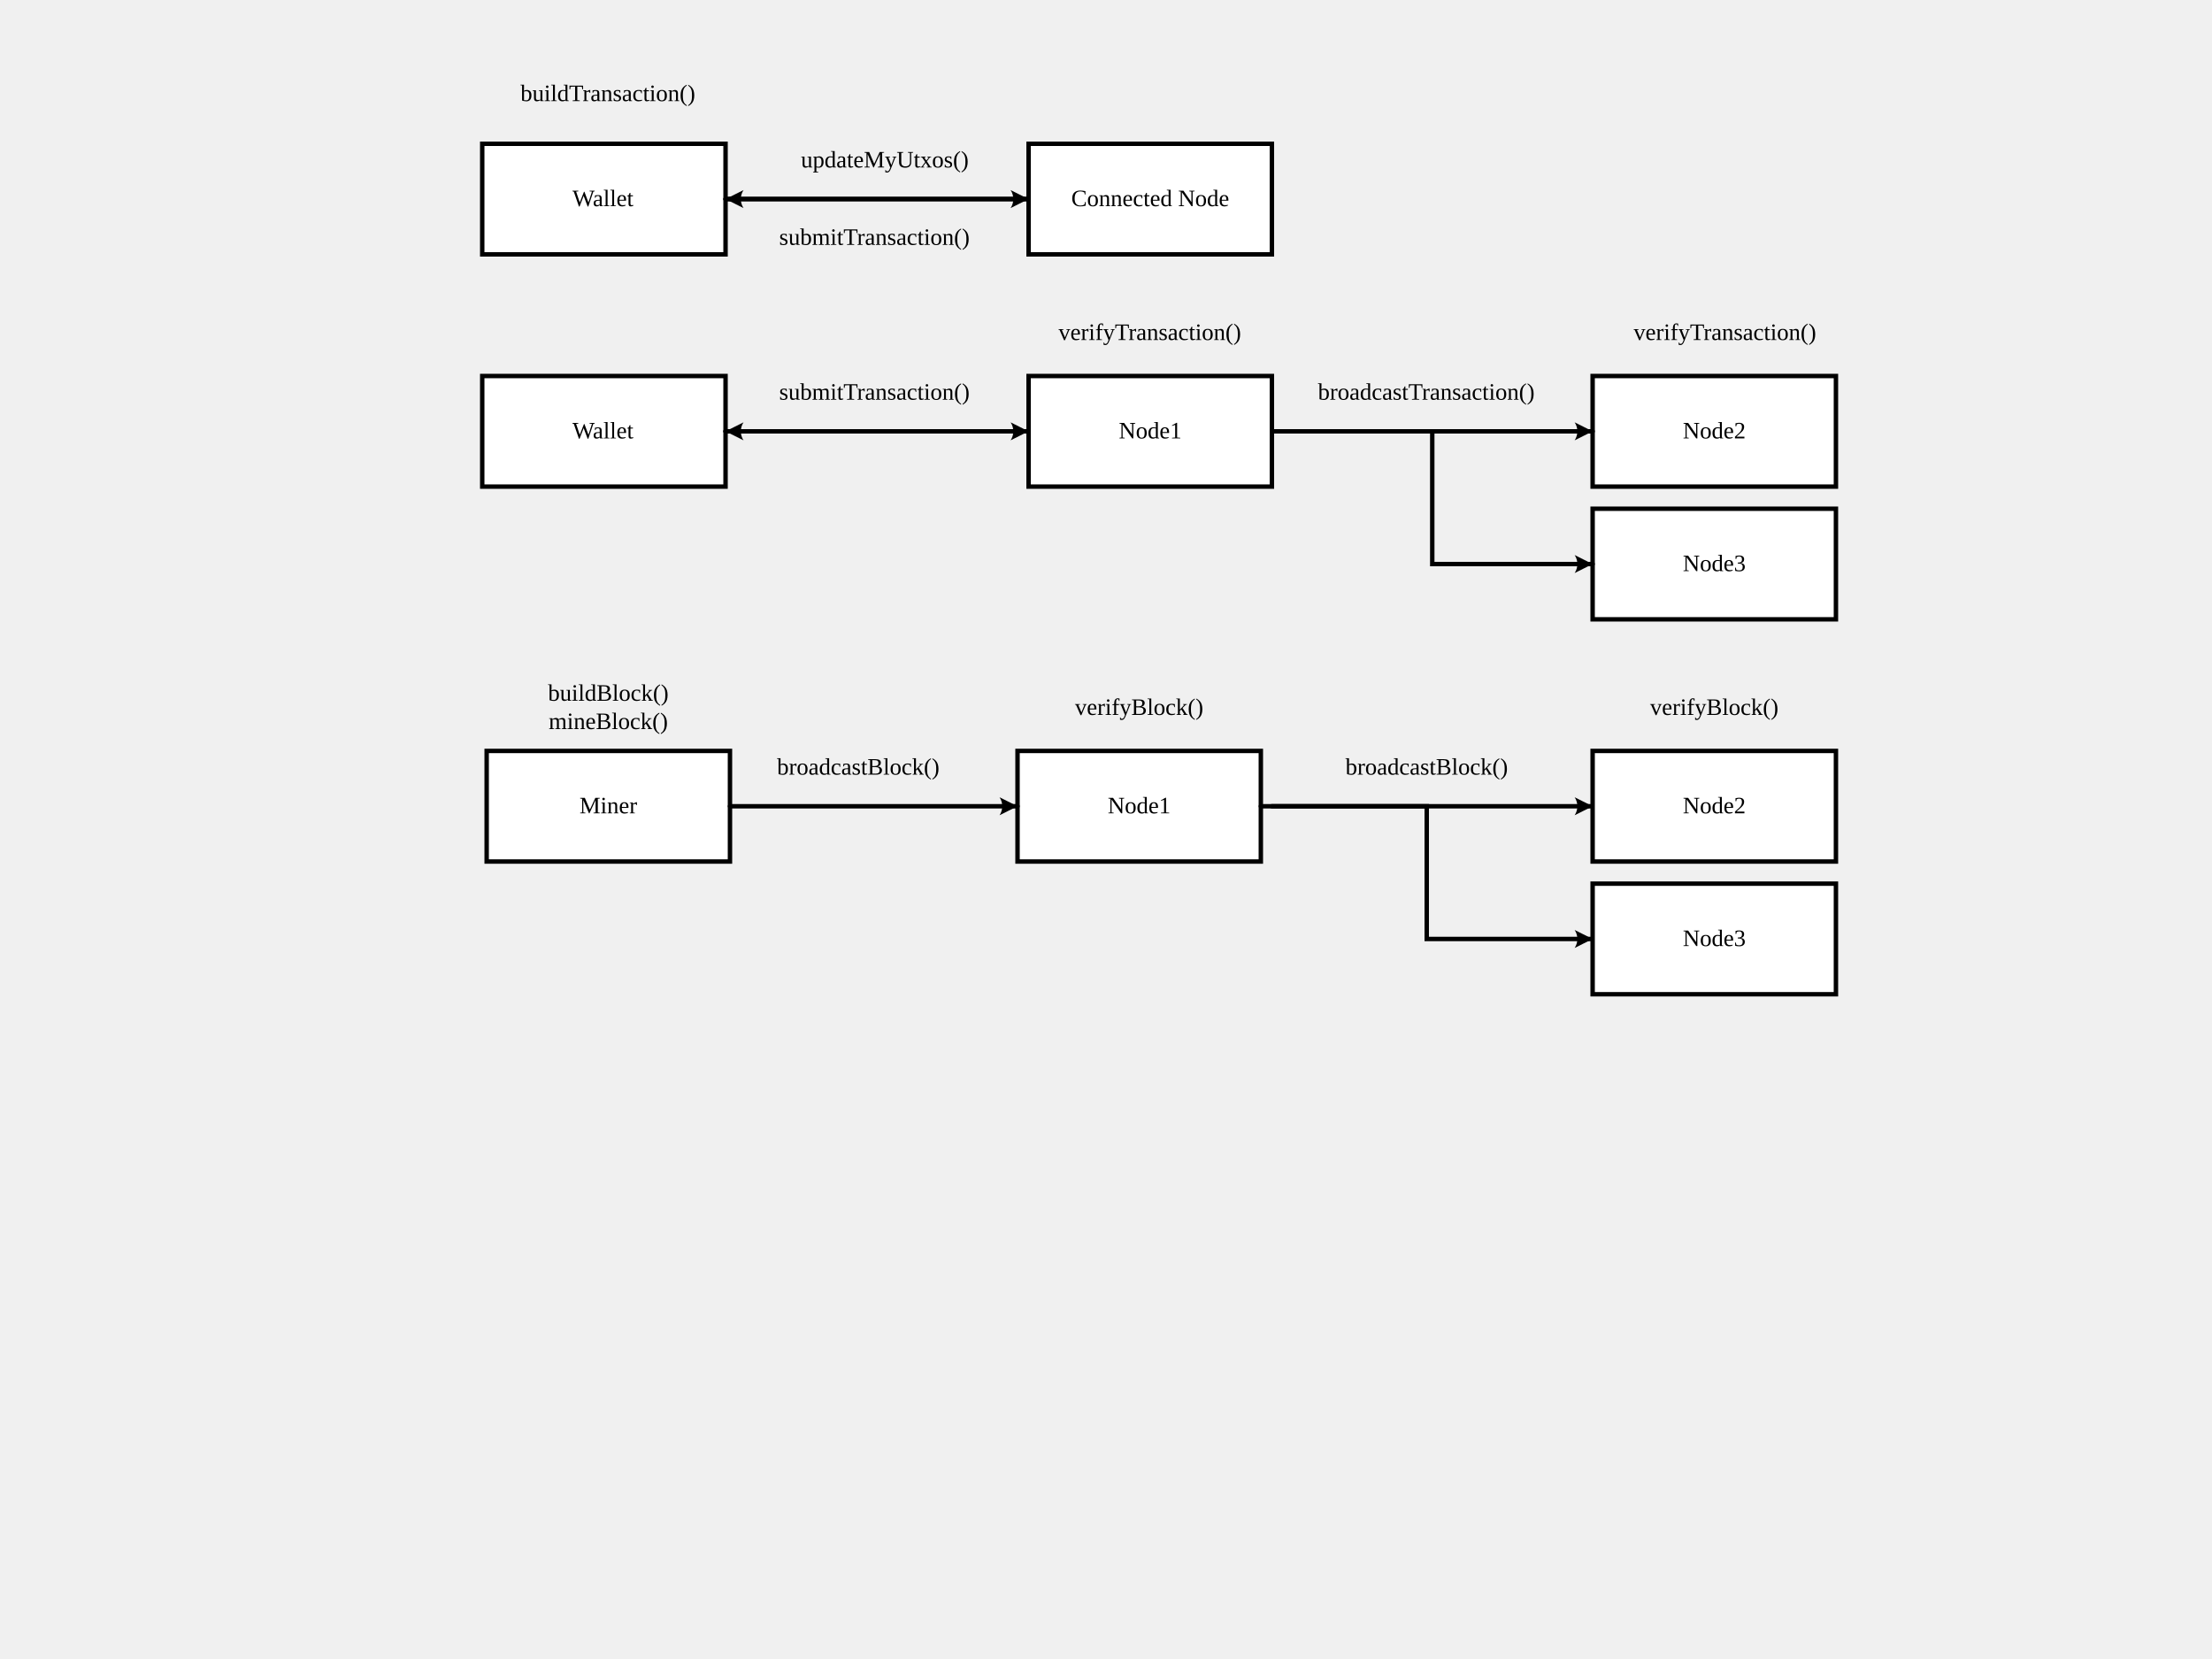
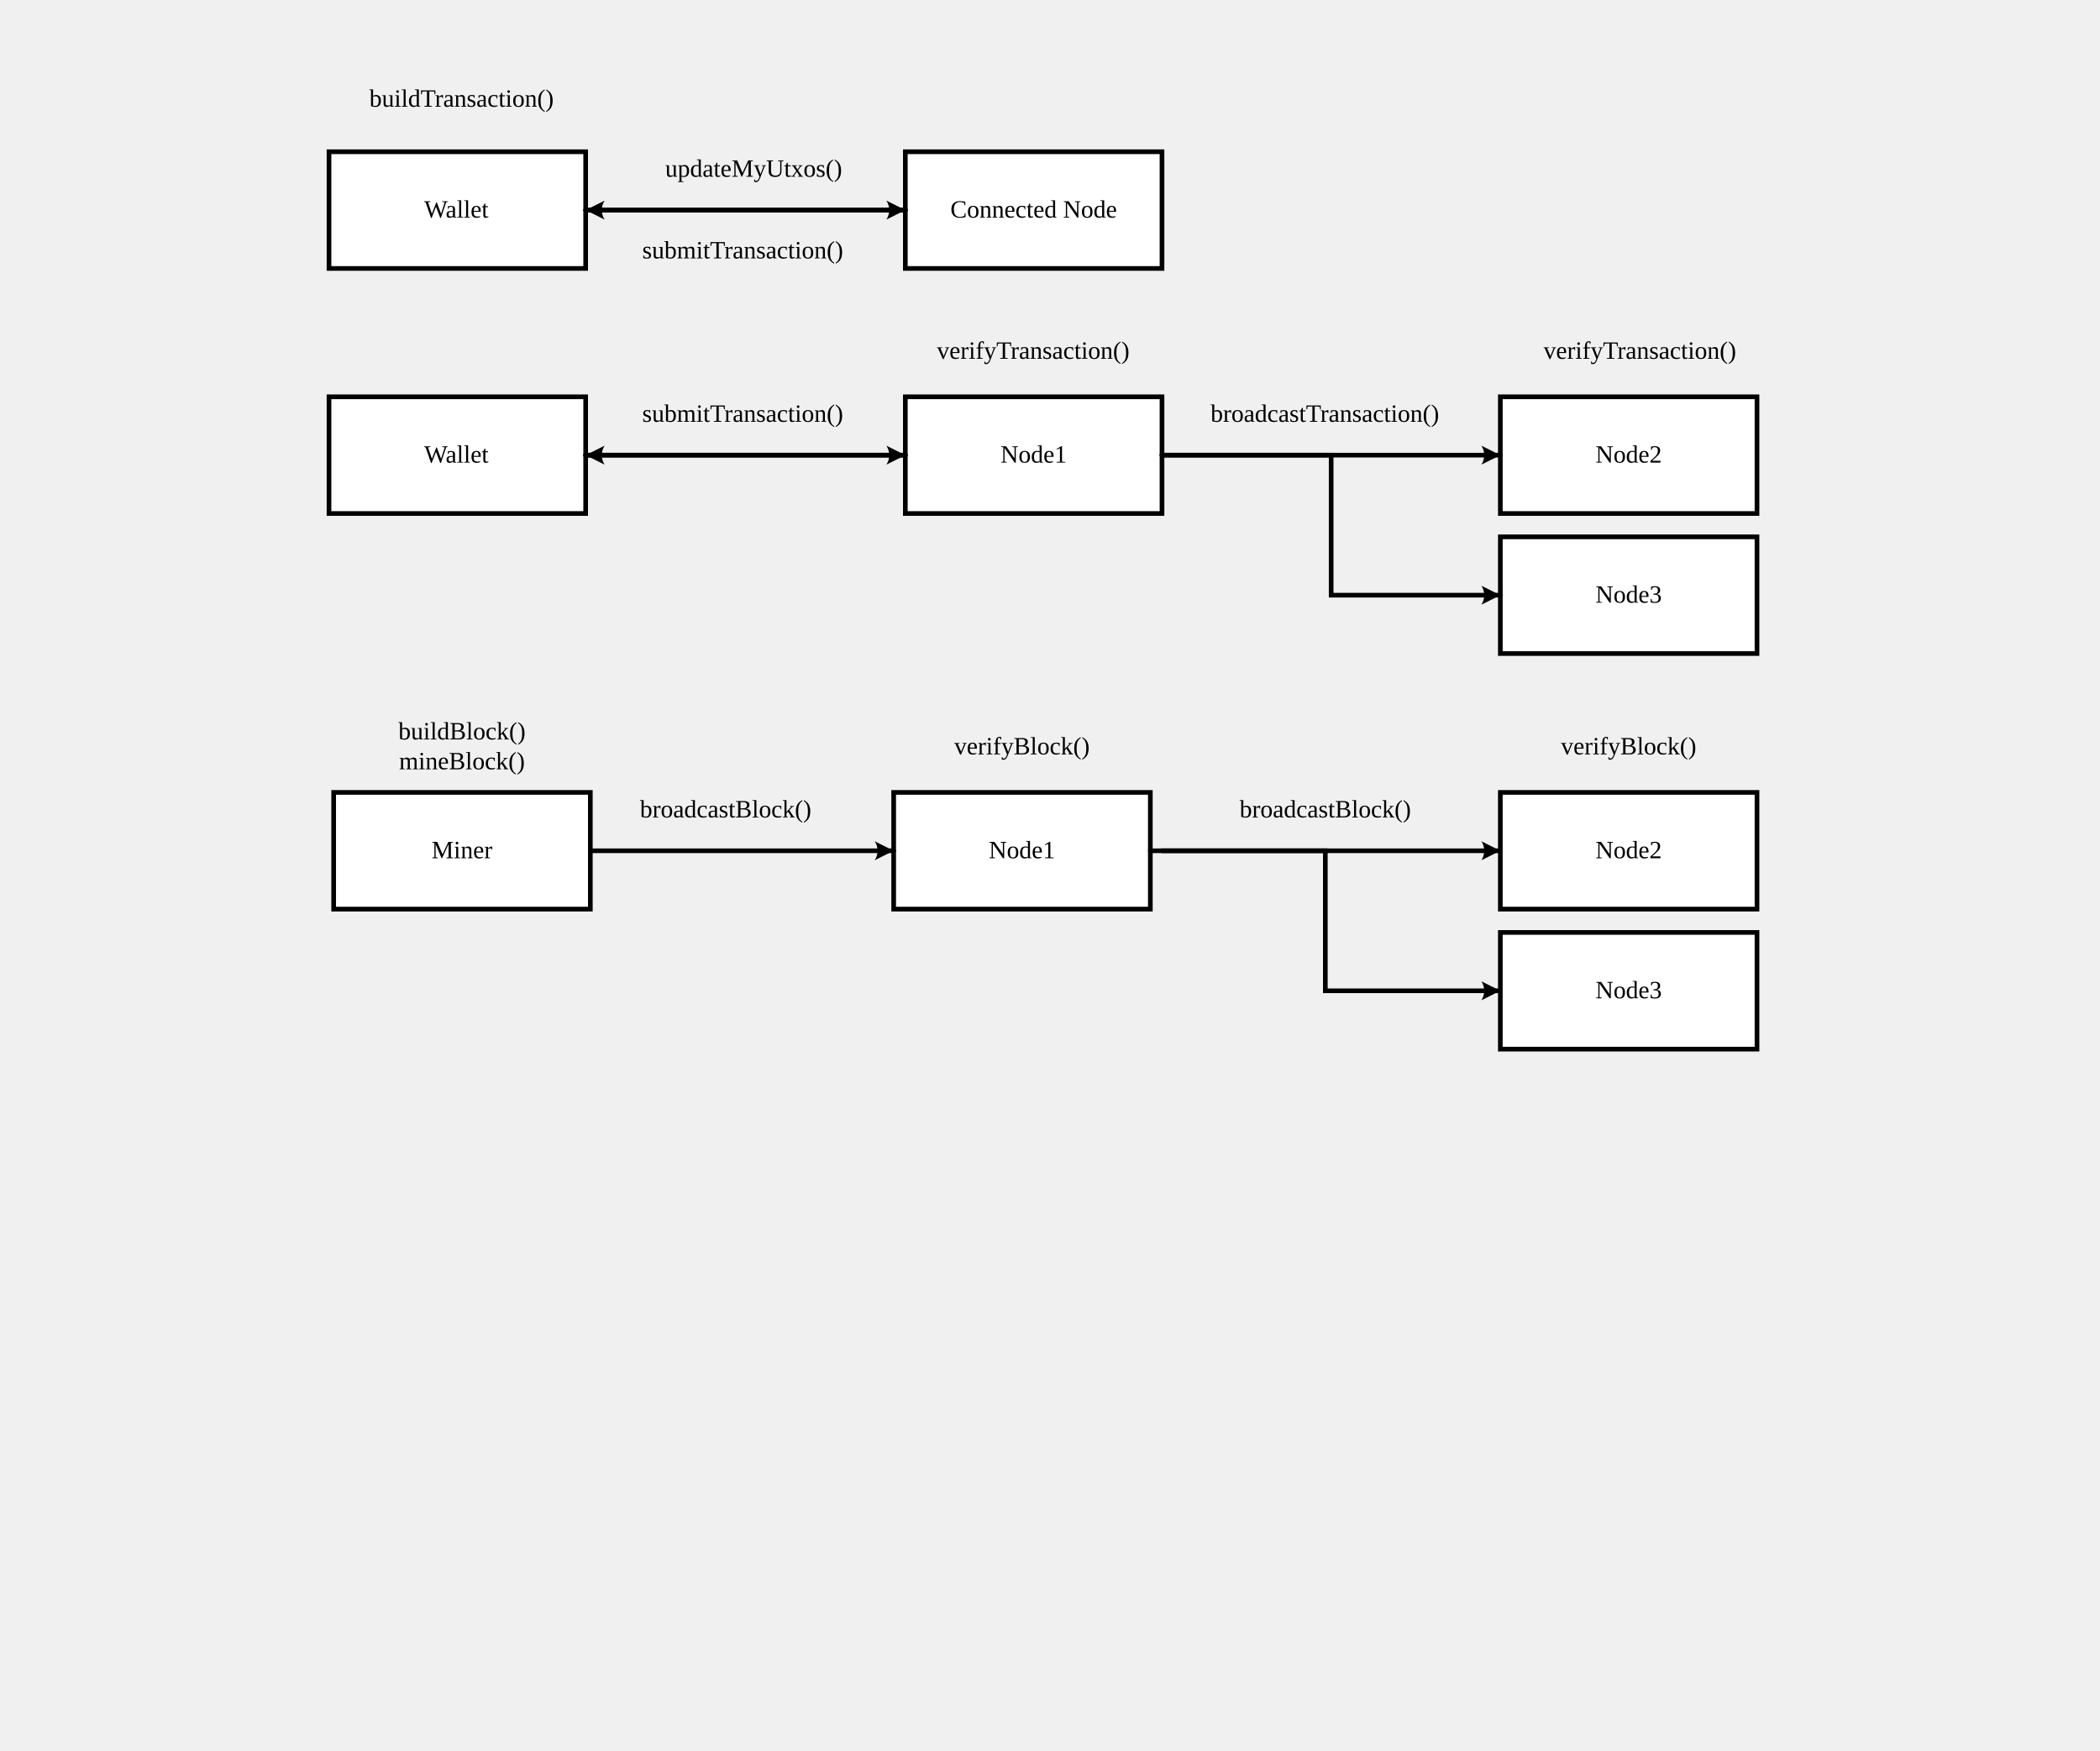
- <svg xmlns="http://www.w3.org/2000/svg" xmlns:ns1="http://schemas.microsoft.com/visio/2003/SVGExtensions/" xml:space="preserve" width="9.843in" height="7.382in" viewBox="0 0 708.661 531.496">
+ <svg xmlns="http://www.w3.org/2000/svg" xmlns:ns1="http://schemas.microsoft.com/visio/2003/SVGExtensions/" xml:space="preserve" width="8.858in" height="7.382in" viewBox="0 0 637.795 531.496">
  <ns1:documentProperties>
    <ns1:userDefs>
      <ns1:ud ns1:nameU="msvNoAutoConnect" ns1:val="1" />
    </ns1:userDefs>
  </ns1:documentProperties>
  <g id="SFixTitle" />
  <g id="SContent">
    <g>
      <g transform="matrix(1,0,0,-1,0,531.496)">
-         <g transform="matrix(1,0,0,1,154.4882,375.5906)" ns1:mID="1">
+         <g transform="matrix(1,0,0,1,99.92127,375.5906)" ns1:mID="1">
          <path d="M0,35.433 L77.953,35.433 L77.953,35.433 L77.953,0 L77.953,0 L0,0 L0,0 L0,35.433 Z" stroke="#000000" stroke-width="1.417" stroke-linecap="round" fill="#FFFFFF" fill-rule="evenodd" />
          <g transform="matrix(1,0,0,1,1.41732,1.417324)">
            <text x="27.483" y="4.537" class="TextStyle0" fill="#000000" opacity="1" transform="matrix(1,0,0,-1,0,18.56764)">Wallet</text>
          </g>
        </g>
-         <g transform="matrix(1,0,0,1,329.5276,375.5906)" ns1:mID="2">
+         <g transform="matrix(1,0,0,1,274.9606,375.5906)" ns1:mID="2">
          <path d="M0,35.433 L77.953,35.433 L77.953,35.433 L77.953,0 L77.953,0 L0,0 L0,0 L0,35.433 Z" stroke="#000000" stroke-width="1.417" stroke-linecap="round" fill="#FFFFFF" fill-rule="evenodd" />
          <g transform="matrix(1,0,0,1,1.41732,1.417324)">
            <text x="27.48" y="4.537" class="TextStyle0" fill="#000000" opacity="1" transform="matrix(1,0,0,-1,0,18.56764)">Node1</text>
          </g>
        </g>
-         <g transform="matrix(1,0,0,1,510.2362,375.5906)" ns1:mID="3">
+         <g transform="matrix(1,0,0,1,455.6693,375.5906)" ns1:mID="3">
          <path d="M0,35.433 L77.953,35.433 L77.953,35.433 L77.953,0 L77.953,0 L0,0 L0,0 L0,35.433 Z" stroke="#000000" stroke-width="1.417" stroke-linecap="round" fill="#FFFFFF" fill-rule="evenodd" />
          <g transform="matrix(1,0,0,1,1.41732,1.417324)">
            <text x="27.48" y="4.537" class="TextStyle0" fill="#000000" opacity="1" transform="matrix(1,0,0,-1,0,18.56764)">Node2</text>
          </g>
        </g>
-         <g transform="matrix(1,0,0,1,53.14961,215.4331)" ns1:mID="4">
+         <g transform="matrix(1,0,0,1,-284.8819,215.4331)" ns1:mID="4">
          <g transform="matrix(1,0,0,1,0,0)" ns1:mID="4">
-             <path d="M451.327,174.994 L457.087,177.874 L451.327,180.754 M451.327,174.994 C452.479,176.722 452.479,179.026 451.327,180.754 " stroke="#000000" stroke-width="0" fill="#000000" fill-rule="evenodd" opacity="0" transform="matrix(1,0,0,1,0,0)" />
-             <path d="M354.331,177.874 L457.087,177.874 " stroke="#000000" stroke-width="1.417" stroke-linecap="round" fill="none" stroke-opacity="0" />
+             <path d="M734.791,174.994 L740.551,177.874 L734.791,180.754 M734.791,174.994 C735.943,176.722 735.943,179.026 734.791,180.754 " stroke="#000000" stroke-width="0" fill="#000000" fill-rule="evenodd" opacity="0" transform="matrix(1,0,0,1,0,0)" />
+             <path d="M637.795,177.874 L740.551,177.874 " stroke="#000000" stroke-width="1.417" stroke-linecap="round" fill="none" stroke-opacity="0" />
          </g>
-           <path d="M451.327,174.994 L457.087,177.874 L451.327,180.754 M451.327,174.994 C452.479,176.722 452.479,179.026 451.327,180.754 " stroke="#000000" stroke-width="0" fill="#000000" fill-rule="evenodd" transform="matrix(1,0,0,1,0,0)" />
-           <path d="M354.331,177.874 L457.087,177.874 " stroke="#000000" stroke-width="1.417" stroke-linecap="round" fill="none" />
+           <path d="M734.791,174.994 L740.551,177.874 L734.791,180.754 M734.791,174.994 C735.943,176.722 735.943,179.026 734.791,180.754 " stroke="#000000" stroke-width="0" fill="#000000" fill-rule="evenodd" transform="matrix(1,0,0,1,0,0)" />
+           <path d="M637.795,177.874 L740.551,177.874 " stroke="#000000" stroke-width="1.417" stroke-linecap="round" fill="none" />
        </g>
-         <g transform="matrix(1,0,0,1,154.4882,450)" ns1:mID="5">
+         <g transform="matrix(1,0,0,1,99.92127,450)" ns1:mID="5">
          <path d="M0,35.433 L77.953,35.433 L77.953,35.433 L77.953,0 L77.953,0 L0,0 L0,0 L0,35.433 Z" stroke="#000000" stroke-width="1.417" stroke-linecap="round" fill="#FFFFFF" fill-rule="evenodd" />
          <g transform="matrix(1,0,0,1,1.41732,1.417324)">
            <text x="27.483" y="4.537" class="TextStyle0" fill="#000000" opacity="1" transform="matrix(1,0,0,-1,0,18.56764)">Wallet</text>
          </g>
        </g>
-         <g transform="matrix(1,0,0,1,329.5276,450)" ns1:mID="6">
+         <g transform="matrix(1,0,0,1,274.9606,450)" ns1:mID="6">
          <path d="M0,35.433 L77.953,35.433 L77.953,35.433 L77.953,0 L77.953,0 L0,0 L0,0 L0,35.433 Z" stroke="#000000" stroke-width="1.417" stroke-linecap="round" fill="#FFFFFF" fill-rule="evenodd" />
          <g transform="matrix(1,0,0,1,1.41732,1.417324)">
            <text x="12.257" y="4.537" class="TextStyle0" fill="#000000" opacity="1" transform="matrix(1,0,0,-1,0,18.56764)">Connected Node</text>
          </g>
        </g>
-         <g transform="matrix(1,0,0,1,232.441,400.3937)" ns1:mID="7">
+         <g transform="matrix(1,0,0,1,177.874,400.3937)" ns1:mID="7">
          <g transform="matrix(1,0,0,1,1.417324,0.7086616)">
            <text x="15.76" y="4.537" class="TextStyle0" fill="#000000" opacity="1" transform="matrix(1,0,0,-1,0,6.874724)">submitTransaction()</text>
          </g>
        </g>
-         <g transform="matrix(1,0,0,1,325.9842,419.5275)" ns1:mID="8">
+         <g transform="matrix(1,0,0,1,271.4173,419.5275)" ns1:mID="8">
          <g transform="matrix(1,0,0,1,1.417324,0.7086616)">
            <text x="11.711" y="4.537" class="TextStyle0" fill="#000000" opacity="1" transform="matrix(1,0,0,-1,0,6.874724)">verifyTransaction()</text>
          </g>
        </g>
-         <g transform="matrix(1,0,0,1,403.937,400.3937)" ns1:mID="9">
+         <g transform="matrix(1,0,0,1,349.3701,400.3937)" ns1:mID="9">
          <g transform="matrix(1,0,0,1,1.41732,0.7086616)">
            <text x="16.883" y="4.537" class="TextStyle0" fill="#000000" opacity="1" transform="matrix(1,0,0,-1,0,6.874724)">broadcastTransaction()</text>
          </g>
        </g>
-         <g transform="matrix(1,0,0,1,510.2362,333.0709)" ns1:mID="10">
+         <g transform="matrix(1,0,0,1,455.6693,333.0709)" ns1:mID="10">
          <path d="M0,35.433 L77.953,35.433 L77.953,35.433 L77.953,0 L77.953,0 L0,0 L0,0 L0,35.433 Z" stroke="#000000" stroke-width="1.417" stroke-linecap="round" fill="#FFFFFF" fill-rule="evenodd" />
          <g transform="matrix(1,0,0,1,1.41732,1.417324)">
            <text x="27.48" y="4.537" class="TextStyle0" fill="#000000" opacity="1" transform="matrix(1,0,0,-1,0,18.56764)">Node3</text>
          </g>
        </g>
-         <g transform="matrix(1,0,0,1,53.14961,173.6221)" ns1:mID="11">
-           <path d="M451.327,174.285 L457.087,177.165 L451.327,180.045 M451.327,174.285 C452.479,176.013 452.479,178.317 451.327,180.045 " stroke="#000000" stroke-width="0" fill="#000000" fill-rule="evenodd" transform="matrix(1,0,0,1,0,0)" />
-           <path d="M354.331,219.685 L405.709,219.685 L405.709,219.685 L405.709,177.165 L405.709,177.165 L457.087,177.165 " stroke="#000000" stroke-width="1.417" stroke-linecap="round" fill="none" />
+         <g transform="matrix(1,0,0,1,-284.8819,173.6221)" ns1:mID="11">
+           <path d="M734.791,174.285 L740.551,177.165 L734.791,180.045 M734.791,174.285 C735.943,176.013 735.943,178.317 734.791,180.045 " stroke="#000000" stroke-width="0" fill="#000000" fill-rule="evenodd" transform="matrix(1,0,0,1,0,0)" />
+           <path d="M637.795,219.685 L689.173,219.685 L689.173,219.685 L689.173,177.165 L689.173,177.165 L740.551,177.165 " stroke="#000000" stroke-width="1.417" stroke-linecap="round" fill="none" />
        </g>
-         <g transform="matrix(1,0,0,1,155.9055,255.4724)" ns1:mID="12">
+         <g transform="matrix(1,0,0,1,101.3386,255.4724)" ns1:mID="12">
          <path d="M0,35.433 L77.953,35.433 L77.953,35.433 L77.953,0 L77.953,0 L0,0 L0,0 L0,35.433 Z" stroke="#000000" stroke-width="1.417" stroke-linecap="round" fill="#FFFFFF" fill-rule="evenodd" />
          <g transform="matrix(1,0,0,1,1.41732,1.417324)">
            <text x="28.32" y="4.537" class="TextStyle0" fill="#000000" opacity="1" transform="matrix(1,0,0,-1,0,18.56764)">Miner</text>
          </g>
        </g>
-         <g transform="matrix(1,0,0,1,325.9842,255.4724)" ns1:mID="13">
+         <g transform="matrix(1,0,0,1,271.4173,255.4724)" ns1:mID="13">
          <path d="M0,35.433 L77.953,35.433 L77.953,35.433 L77.953,0 L77.953,0 L0,0 L0,0 L0,35.433 Z" stroke="#000000" stroke-width="1.417" stroke-linecap="round" fill="#FFFFFF" fill-rule="evenodd" />
          <g transform="matrix(1,0,0,1,1.41732,1.417324)">
            <text x="27.48" y="4.537" class="TextStyle0" fill="#000000" opacity="1" transform="matrix(1,0,0,-1,0,18.56764)">Node1</text>
          </g>
        </g>
-         <g transform="matrix(1,0,0,1,-120.4724,95.31496)" ns1:mID="14">
-           <path d="M440.697,174.994 L446.457,177.874 L440.697,180.754 M440.697,174.994 C441.849,176.722 441.849,179.026 440.697,180.754 " stroke="#000000" stroke-width="0" fill="#000000" fill-rule="evenodd" transform="matrix(1,0,0,1,0,0)" />
-           <path d="M354.331,177.874 L446.457,177.874 " stroke="#000000" stroke-width="1.417" stroke-linecap="round" fill="none" />
+         <g transform="matrix(1,0,0,1,-458.5039,95.31496)" ns1:mID="14">
+           <path d="M724.161,174.994 L729.921,177.874 L724.161,180.754 M724.161,174.994 C725.313,176.722 725.313,179.026 724.161,180.754 " stroke="#000000" stroke-width="0" fill="#000000" fill-rule="evenodd" transform="matrix(1,0,0,1,0,0)" />
+           <path d="M637.795,177.874 L729.921,177.874 " stroke="#000000" stroke-width="1.417" stroke-linecap="round" fill="none" />
        </g>
-         <g transform="matrix(1,0,0,1,162.9921,294.0945)" ns1:mID="15">
+         <g transform="matrix(1,0,0,1,108.4252,294.0945)" ns1:mID="15">
          <g transform="matrix(1,0,0,1,1.417322,1.417323)">
            <text x="11.152" y="0" class="TextStyle0" fill="#000000" opacity="1" transform="matrix(1,0,0,-1,0,11.48102)">buildBlock()</text>
            <text x="11.364" y="9.074" class="TextStyle0" fill="#000000" opacity="1" transform="matrix(1,0,0,-1,0,11.48102)">mineBlock()</text>
          </g>
        </g>
-         <g transform="matrix(1,0,0,1,232.4409,280.2756)" ns1:mID="16">
+         <g transform="matrix(1,0,0,1,177.874,280.2756)" ns1:mID="16">
          <g transform="matrix(1,0,0,1,1.417324,0.7086616)">
            <text x="15.068" y="4.537" class="TextStyle0" fill="#000000" opacity="1" transform="matrix(1,0,0,-1,0,6.874724)">broadcastBlock()</text>
          </g>
        </g>
-         <g transform="matrix(1,0,0,1,333.0709,299.4094)" ns1:mID="17">
+         <g transform="matrix(1,0,0,1,278.5039,299.4094)" ns1:mID="17">
          <g transform="matrix(1,0,0,1,1.417322,0.7086616)">
            <text x="9.896" y="4.537" class="TextStyle0" fill="#000000" opacity="1" transform="matrix(1,0,0,-1,0,6.874724)">verifyBlock()</text>
          </g>
        </g>
-         <g transform="matrix(1,0,0,1,53.14961,95.31496)" ns1:mID="18">
-           <path d="M451.327,174.994 L457.087,177.874 L451.327,180.754 M451.327,174.994 C452.479,176.722 452.479,179.026 451.327,180.754 " stroke="#000000" stroke-width="0" fill="#000000" fill-rule="evenodd" transform="matrix(1,0,0,1,0,0)" />
-           <path d="M354.331,177.874 L457.087,177.874 " stroke="#000000" stroke-width="1.417" stroke-linecap="round" fill="none" />
+         <g transform="matrix(1,0,0,1,-284.8819,95.31496)" ns1:mID="18">
+           <path d="M734.791,174.994 L740.551,177.874 L734.791,180.754 M734.791,174.994 C735.943,176.722 735.943,179.026 734.791,180.754 " stroke="#000000" stroke-width="0" fill="#000000" fill-rule="evenodd" transform="matrix(1,0,0,1,0,0)" />
+           <path d="M637.795,177.874 L740.551,177.874 " stroke="#000000" stroke-width="1.417" stroke-linecap="round" fill="none" />
        </g>
-         <g transform="matrix(1,0,0,1,49.6063,53.50394)" ns1:mID="20">
-           <path d="M454.87,174.285 L460.63,177.165 L454.87,180.045 M454.87,174.285 C456.022,176.013 456.022,178.317 454.87,180.045 " stroke="#000000" stroke-width="0" fill="#000000" fill-rule="evenodd" transform="matrix(1,0,0,1,0,0)" />
-           <path d="M354.331,219.685 L407.48,219.685 L407.48,219.685 L407.48,177.165 L407.48,177.165 L460.63,177.165 " stroke="#000000" stroke-width="1.417" stroke-linecap="round" fill="none" />
+         <g transform="matrix(1,0,0,1,-288.4252,53.50394)" ns1:mID="20">
+           <path d="M738.334,174.285 L744.094,177.165 L738.334,180.045 M738.334,174.285 C739.486,176.013 739.486,178.317 738.334,180.045 " stroke="#000000" stroke-width="0" fill="#000000" fill-rule="evenodd" transform="matrix(1,0,0,1,0,0)" />
+           <path d="M637.795,219.685 L690.945,219.685 L690.945,219.685 L690.945,177.165 L690.945,177.165 L744.094,177.165 " stroke="#000000" stroke-width="1.417" stroke-linecap="round" fill="none" />
        </g>
-         <g transform="matrix(1,0,0,1,510.2362,255.4724)" ns1:mID="19">
+         <g transform="matrix(1,0,0,1,455.6693,255.4724)" ns1:mID="19">
          <path d="M0,35.433 L77.953,35.433 L77.953,35.433 L77.953,0 L77.953,0 L0,0 L0,0 L0,35.433 Z" stroke="#000000" stroke-width="1.417" stroke-linecap="round" fill="#FFFFFF" fill-rule="evenodd" />
          <g transform="matrix(1,0,0,1,1.41732,1.417324)">
            <text x="27.48" y="4.537" class="TextStyle0" fill="#000000" opacity="1" transform="matrix(1,0,0,-1,0,18.56764)">Node2</text>
          </g>
        </g>
-         <g transform="matrix(1,0,0,1,414.567,280.2756)" ns1:mID="22">
+         <g transform="matrix(1,0,0,1,360,280.2756)" ns1:mID="22">
          <g transform="matrix(1,0,0,1,1.417324,0.7086616)">
            <text x="15.068" y="4.537" class="TextStyle0" fill="#000000" opacity="1" transform="matrix(1,0,0,-1,0,6.874724)">broadcastBlock()</text>
          </g>
        </g>
-         <g transform="matrix(1,0,0,1,510.2362,212.9527)" ns1:mID="21">
+         <g transform="matrix(1,0,0,1,455.6693,212.9527)" ns1:mID="21">
          <path d="M0,35.433 L77.953,35.433 L77.953,35.433 L77.953,0 L77.953,0 L0,0 L0,0 L0,35.433 Z" stroke="#000000" stroke-width="1.417" stroke-linecap="round" fill="#FFFFFF" fill-rule="evenodd" />
          <g transform="matrix(1,0,0,1,1.41732,1.417324)">
            <text x="27.48" y="4.537" class="TextStyle0" fill="#000000" opacity="1" transform="matrix(1,0,0,-1,0,18.56764)">Node3</text>
          </g>
        </g>
-         <g transform="matrix(1,0,0,1,152.3622,496.063)" ns1:mID="23">
+         <g transform="matrix(1,0,0,1,97.79527,496.063)" ns1:mID="23">
          <g transform="matrix(1,0,0,1,1.417324,0.7086616)">
            <text x="12.967" y="4.537" class="TextStyle0" fill="#000000" opacity="1" transform="matrix(1,0,0,-1,0,6.874724)">buildTransaction()</text>
          </g>
        </g>
-         <g transform="matrix(1,0,0,1,232.441,450)" ns1:mID="24">
+         <g transform="matrix(1,0,0,1,177.874,450)" ns1:mID="24">
          <g transform="matrix(1,0,0,1,1.417324,0.7086616)">
            <text x="15.76" y="4.537" class="TextStyle0" fill="#000000" opacity="1" transform="matrix(1,0,0,-1,0,6.874724)">submitTransaction()</text>
          </g>
        </g>
-         <g transform="matrix(1,0,0,1,240.9449,474.8032)" ns1:mID="25">
+         <g transform="matrix(1,0,0,1,186.378,474.8032)" ns1:mID="25">
          <g transform="matrix(1,0,0,1,1.417324,0.7086616)">
            <text x="14.222" y="4.537" class="TextStyle0" fill="#000000" opacity="1" transform="matrix(1,0,0,-1,0,6.874724)">updateMyUtxos()</text>
          </g>
        </g>
-         <g transform="matrix(1,0,0,1,510.2362,419.5275)" ns1:mID="26">
+         <g transform="matrix(1,0,0,1,455.6693,419.5275)" ns1:mID="26">
          <g transform="matrix(1,0,0,1,1.417324,0.7086616)">
            <text x="11.711" y="4.537" class="TextStyle0" fill="#000000" opacity="1" transform="matrix(1,0,0,-1,0,6.874724)">verifyTransaction()</text>
          </g>
        </g>
-         <g transform="matrix(1,0,0,1,517.3228,299.4094)" ns1:mID="27">
+         <g transform="matrix(1,0,0,1,462.7559,299.4094)" ns1:mID="27">
          <g transform="matrix(1,0,0,1,1.417322,0.7086616)">
            <text x="9.896" y="4.537" class="TextStyle0" fill="#000000" opacity="1" transform="matrix(1,0,0,-1,0,6.874724)">verifyBlock()</text>
          </g>
        </g>
-         <g transform="matrix(1,0,0,1,-24.80315,289.8425)" ns1:mID="28">
-           <path d="M354.331,177.874 L354.331,177.874 Z" stroke="#000000" stroke-width="1.417" stroke-linecap="round" fill="none" />
+         <g transform="matrix(1,0,0,1,-362.8346,289.8425)" ns1:mID="28">
+           <path d="M637.795,177.874 L637.795,177.874 Z" stroke="#000000" stroke-width="1.417" stroke-linecap="round" fill="none" />
        </g>
-         <g transform="matrix(1,0,0,1,-121.8898,289.8425)" ns1:mID="29">
-           <path d="M445.657,174.994 L451.417,177.874 L445.657,180.754 M445.657,174.994 C446.809,176.722 446.809,179.026 445.657,180.754 " stroke="#000000" stroke-width="0" fill="#000000" fill-rule="evenodd" transform="matrix(1,0,0,1,0,0)" />
-           <path d="M354.331,177.874 L451.417,177.874 " stroke="#000000" stroke-width="1.417" stroke-linecap="round" fill="none" />
+         <g transform="matrix(1,0,0,1,-459.9212,289.8425)" ns1:mID="29">
+           <path d="M729.122,174.994 L734.882,177.874 L729.122,180.754 M729.122,174.994 C730.274,176.722 730.274,179.026 729.122,180.754 " stroke="#000000" stroke-width="0" fill="#000000" fill-rule="evenodd" transform="matrix(1,0,0,1,0,0)" />
+           <path d="M637.795,177.874 L734.882,177.874 " stroke="#000000" stroke-width="1.417" stroke-linecap="round" fill="none" />
        </g>
-         <g transform="matrix(1,0,0,1,-121.8898,289.8425)" ns1:mID="30">
-           <path d="M348.571,174.994 L354.331,177.874 L348.571,180.754 M348.571,174.994 C349.723,176.722 349.723,179.026 348.571,180.754 " stroke="#000000" stroke-width="0" fill="#000000" fill-rule="evenodd" transform="matrix(-1,0,0,-1,708.6614,355.748)" />
-           <path d="M451.417,177.874 L354.331,177.874 " stroke="#000000" stroke-width="1.417" stroke-linecap="round" fill="none" />
+         <g transform="matrix(1,0,0,1,-459.9212,289.8425)" ns1:mID="30">
+           <path d="M632.035,174.994 L637.795,177.874 L632.035,180.754 M632.035,174.994 C633.187,176.722 633.187,179.026 632.035,180.754 " stroke="#000000" stroke-width="0" fill="#000000" fill-rule="evenodd" transform="matrix(-1,0,0,-1,1275.591,355.748)" />
+           <path d="M734.882,177.874 L637.795,177.874 " stroke="#000000" stroke-width="1.417" stroke-linecap="round" fill="none" />
        </g>
-         <g transform="matrix(1,0,0,1,-121.8898,215.4331)" ns1:mID="31">
-           <path d="M445.657,174.994 L451.417,177.874 L445.657,180.754 M445.657,174.994 C446.809,176.722 446.809,179.026 445.657,180.754 " stroke="#000000" stroke-width="0" fill="#000000" fill-rule="evenodd" transform="matrix(1,0,0,1,0,0)" />
-           <path d="M354.331,177.874 L451.417,177.874 " stroke="#000000" stroke-width="1.417" stroke-linecap="round" fill="none" />
+         <g transform="matrix(1,0,0,1,-459.9212,215.4331)" ns1:mID="31">
+           <path d="M729.122,174.994 L734.882,177.874 L729.122,180.754 M729.122,174.994 C730.274,176.722 730.274,179.026 729.122,180.754 " stroke="#000000" stroke-width="0" fill="#000000" fill-rule="evenodd" transform="matrix(1,0,0,1,0,0)" />
+           <path d="M637.795,177.874 L734.882,177.874 " stroke="#000000" stroke-width="1.417" stroke-linecap="round" fill="none" />
        </g>
-         <g transform="matrix(1,0,0,1,-121.8898,215.4331)" ns1:mID="32">
-           <path d="M348.571,174.994 L354.331,177.874 L348.571,180.754 M348.571,174.994 C349.723,176.722 349.723,179.026 348.571,180.754 " stroke="#000000" stroke-width="0" fill="#000000" fill-rule="evenodd" transform="matrix(-1,0,0,-1,708.6614,355.748)" />
-           <path d="M451.417,177.874 L354.331,177.874 " stroke="#000000" stroke-width="1.417" stroke-linecap="round" fill="none" />
+         <g transform="matrix(1,0,0,1,-459.9212,215.4331)" ns1:mID="32">
+           <path d="M632.035,174.994 L637.795,177.874 L632.035,180.754 M632.035,174.994 C633.187,176.722 633.187,179.026 632.035,180.754 " stroke="#000000" stroke-width="0" fill="#000000" fill-rule="evenodd" transform="matrix(-1,0,0,-1,1275.591,355.748)" />
+           <path d="M734.882,177.874 L637.795,177.874 " stroke="#000000" stroke-width="1.417" stroke-linecap="round" fill="none" />
        </g>
      </g>
    </g>
  </g>
  <style type="text/css"> .TextStyle0 {font-family:Times New Roman;font-size:7.561px;} </style>
</svg>
